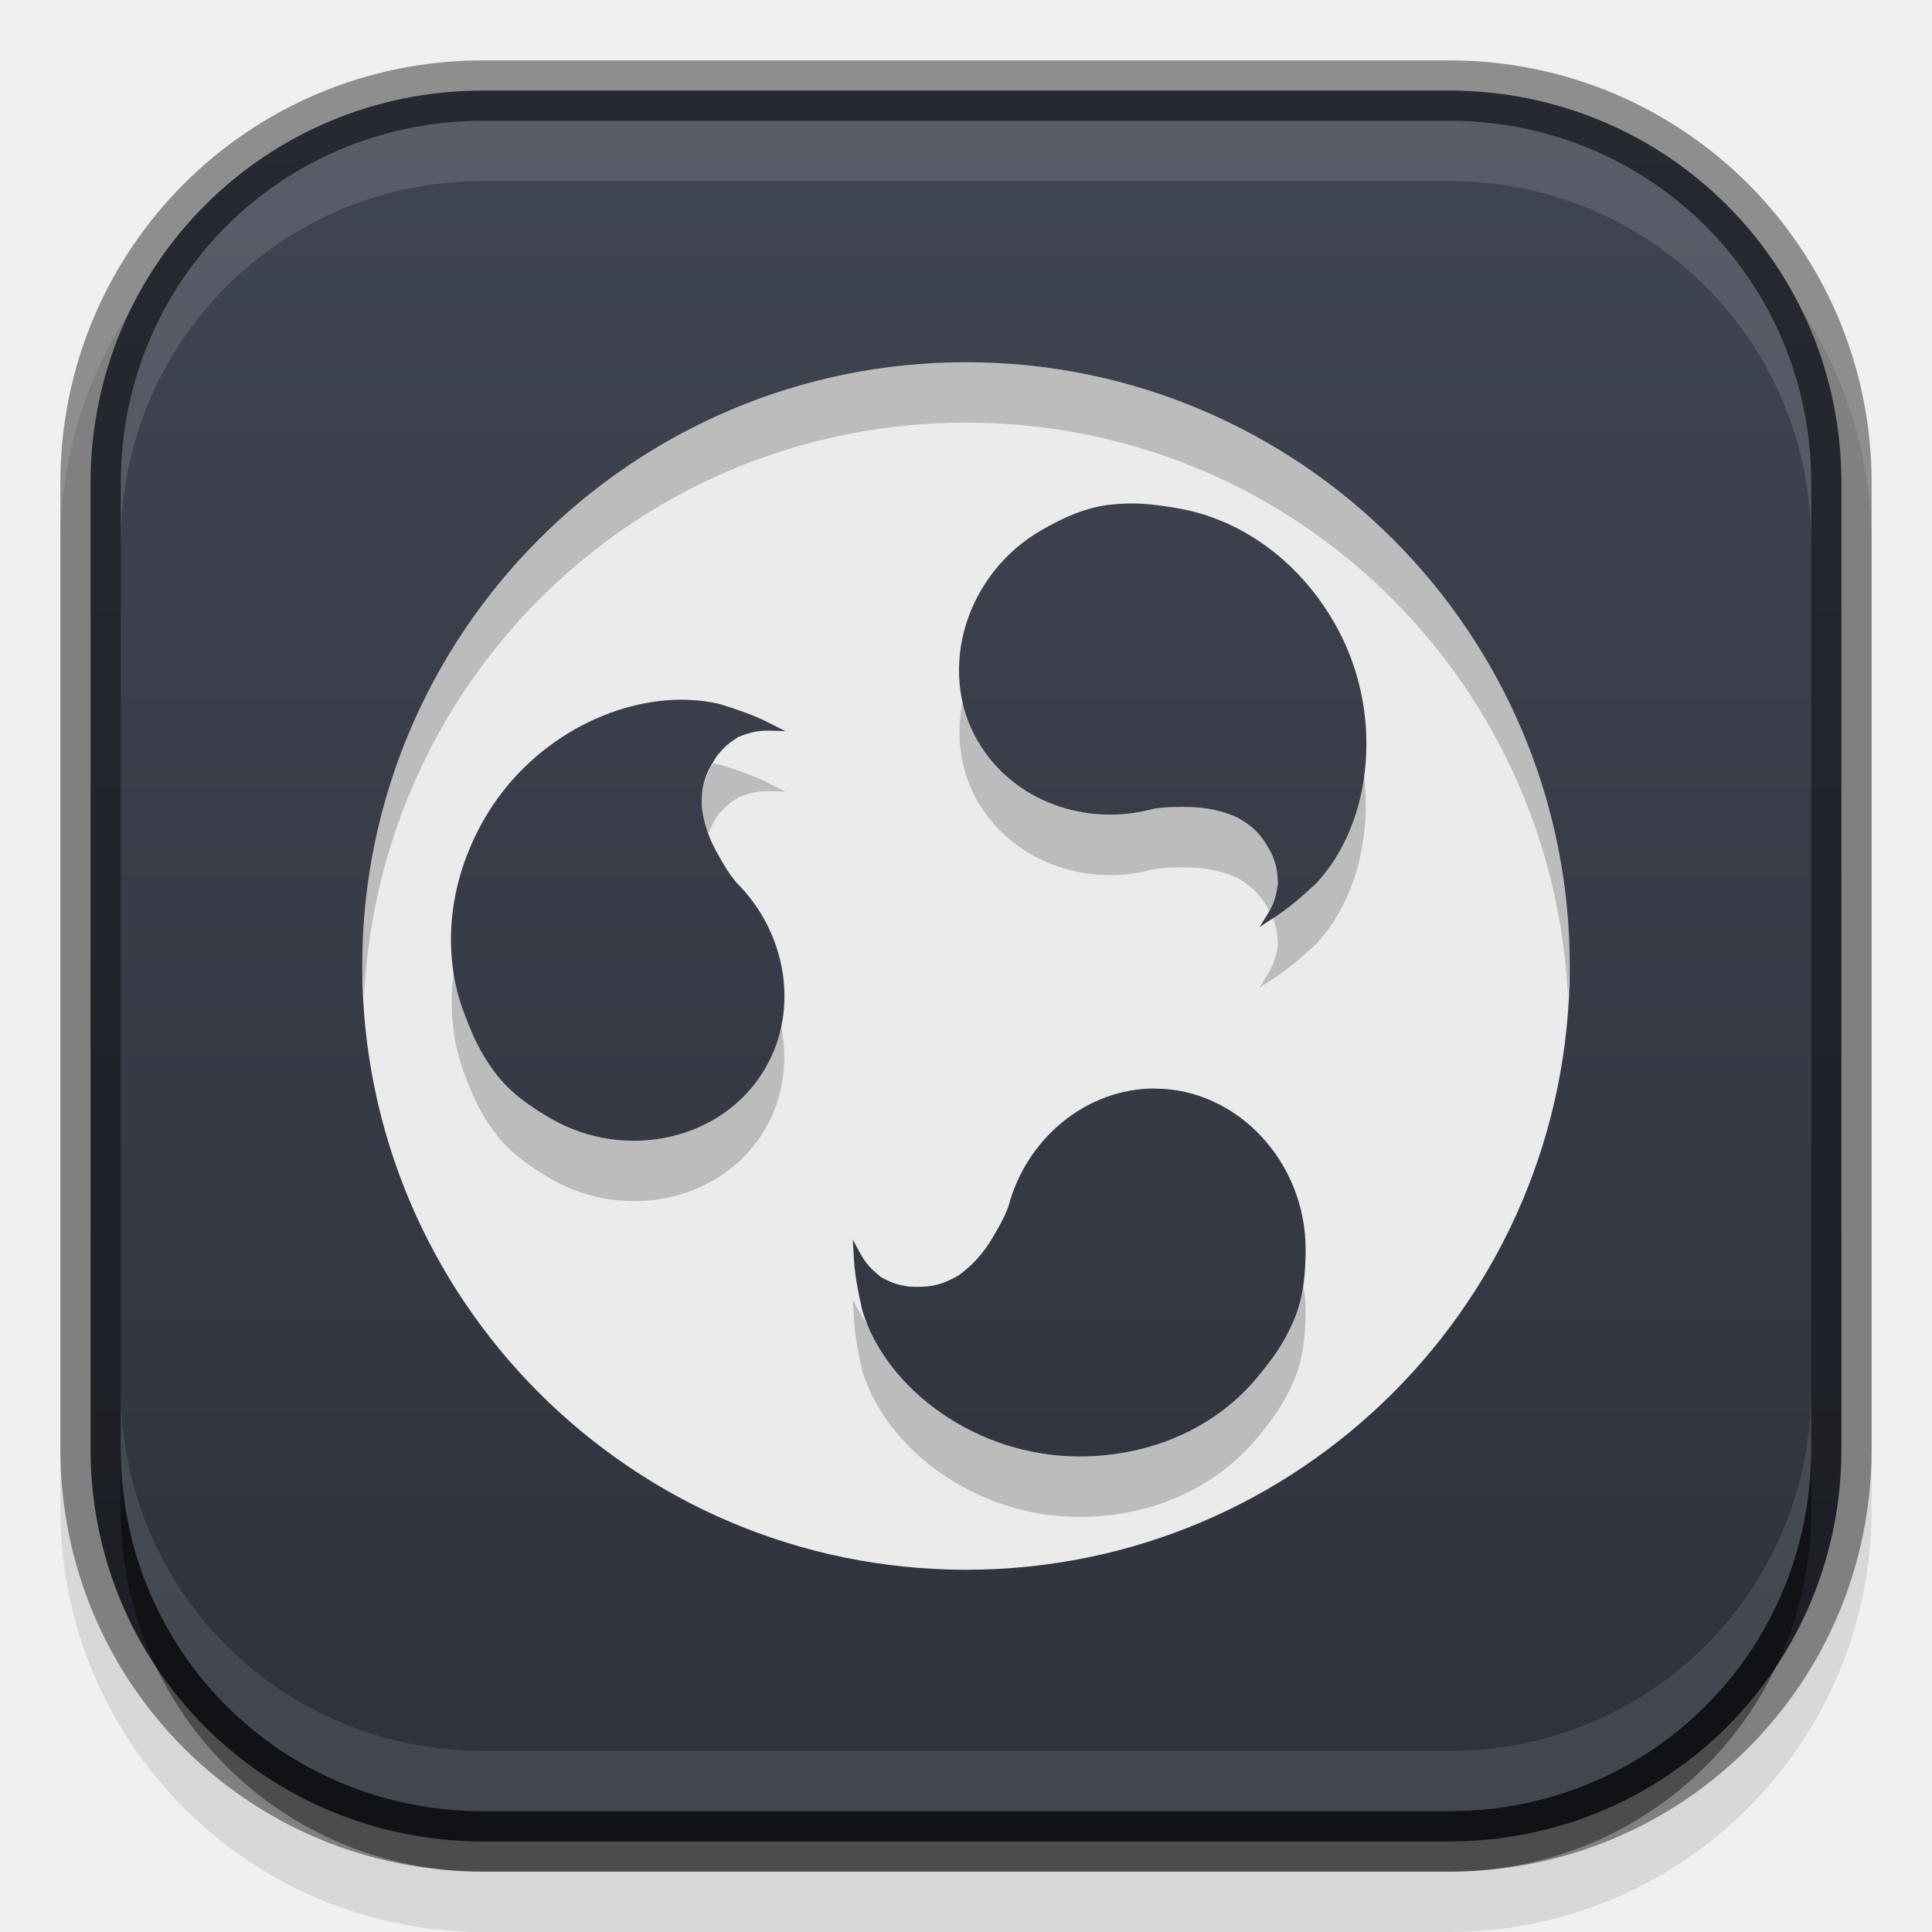
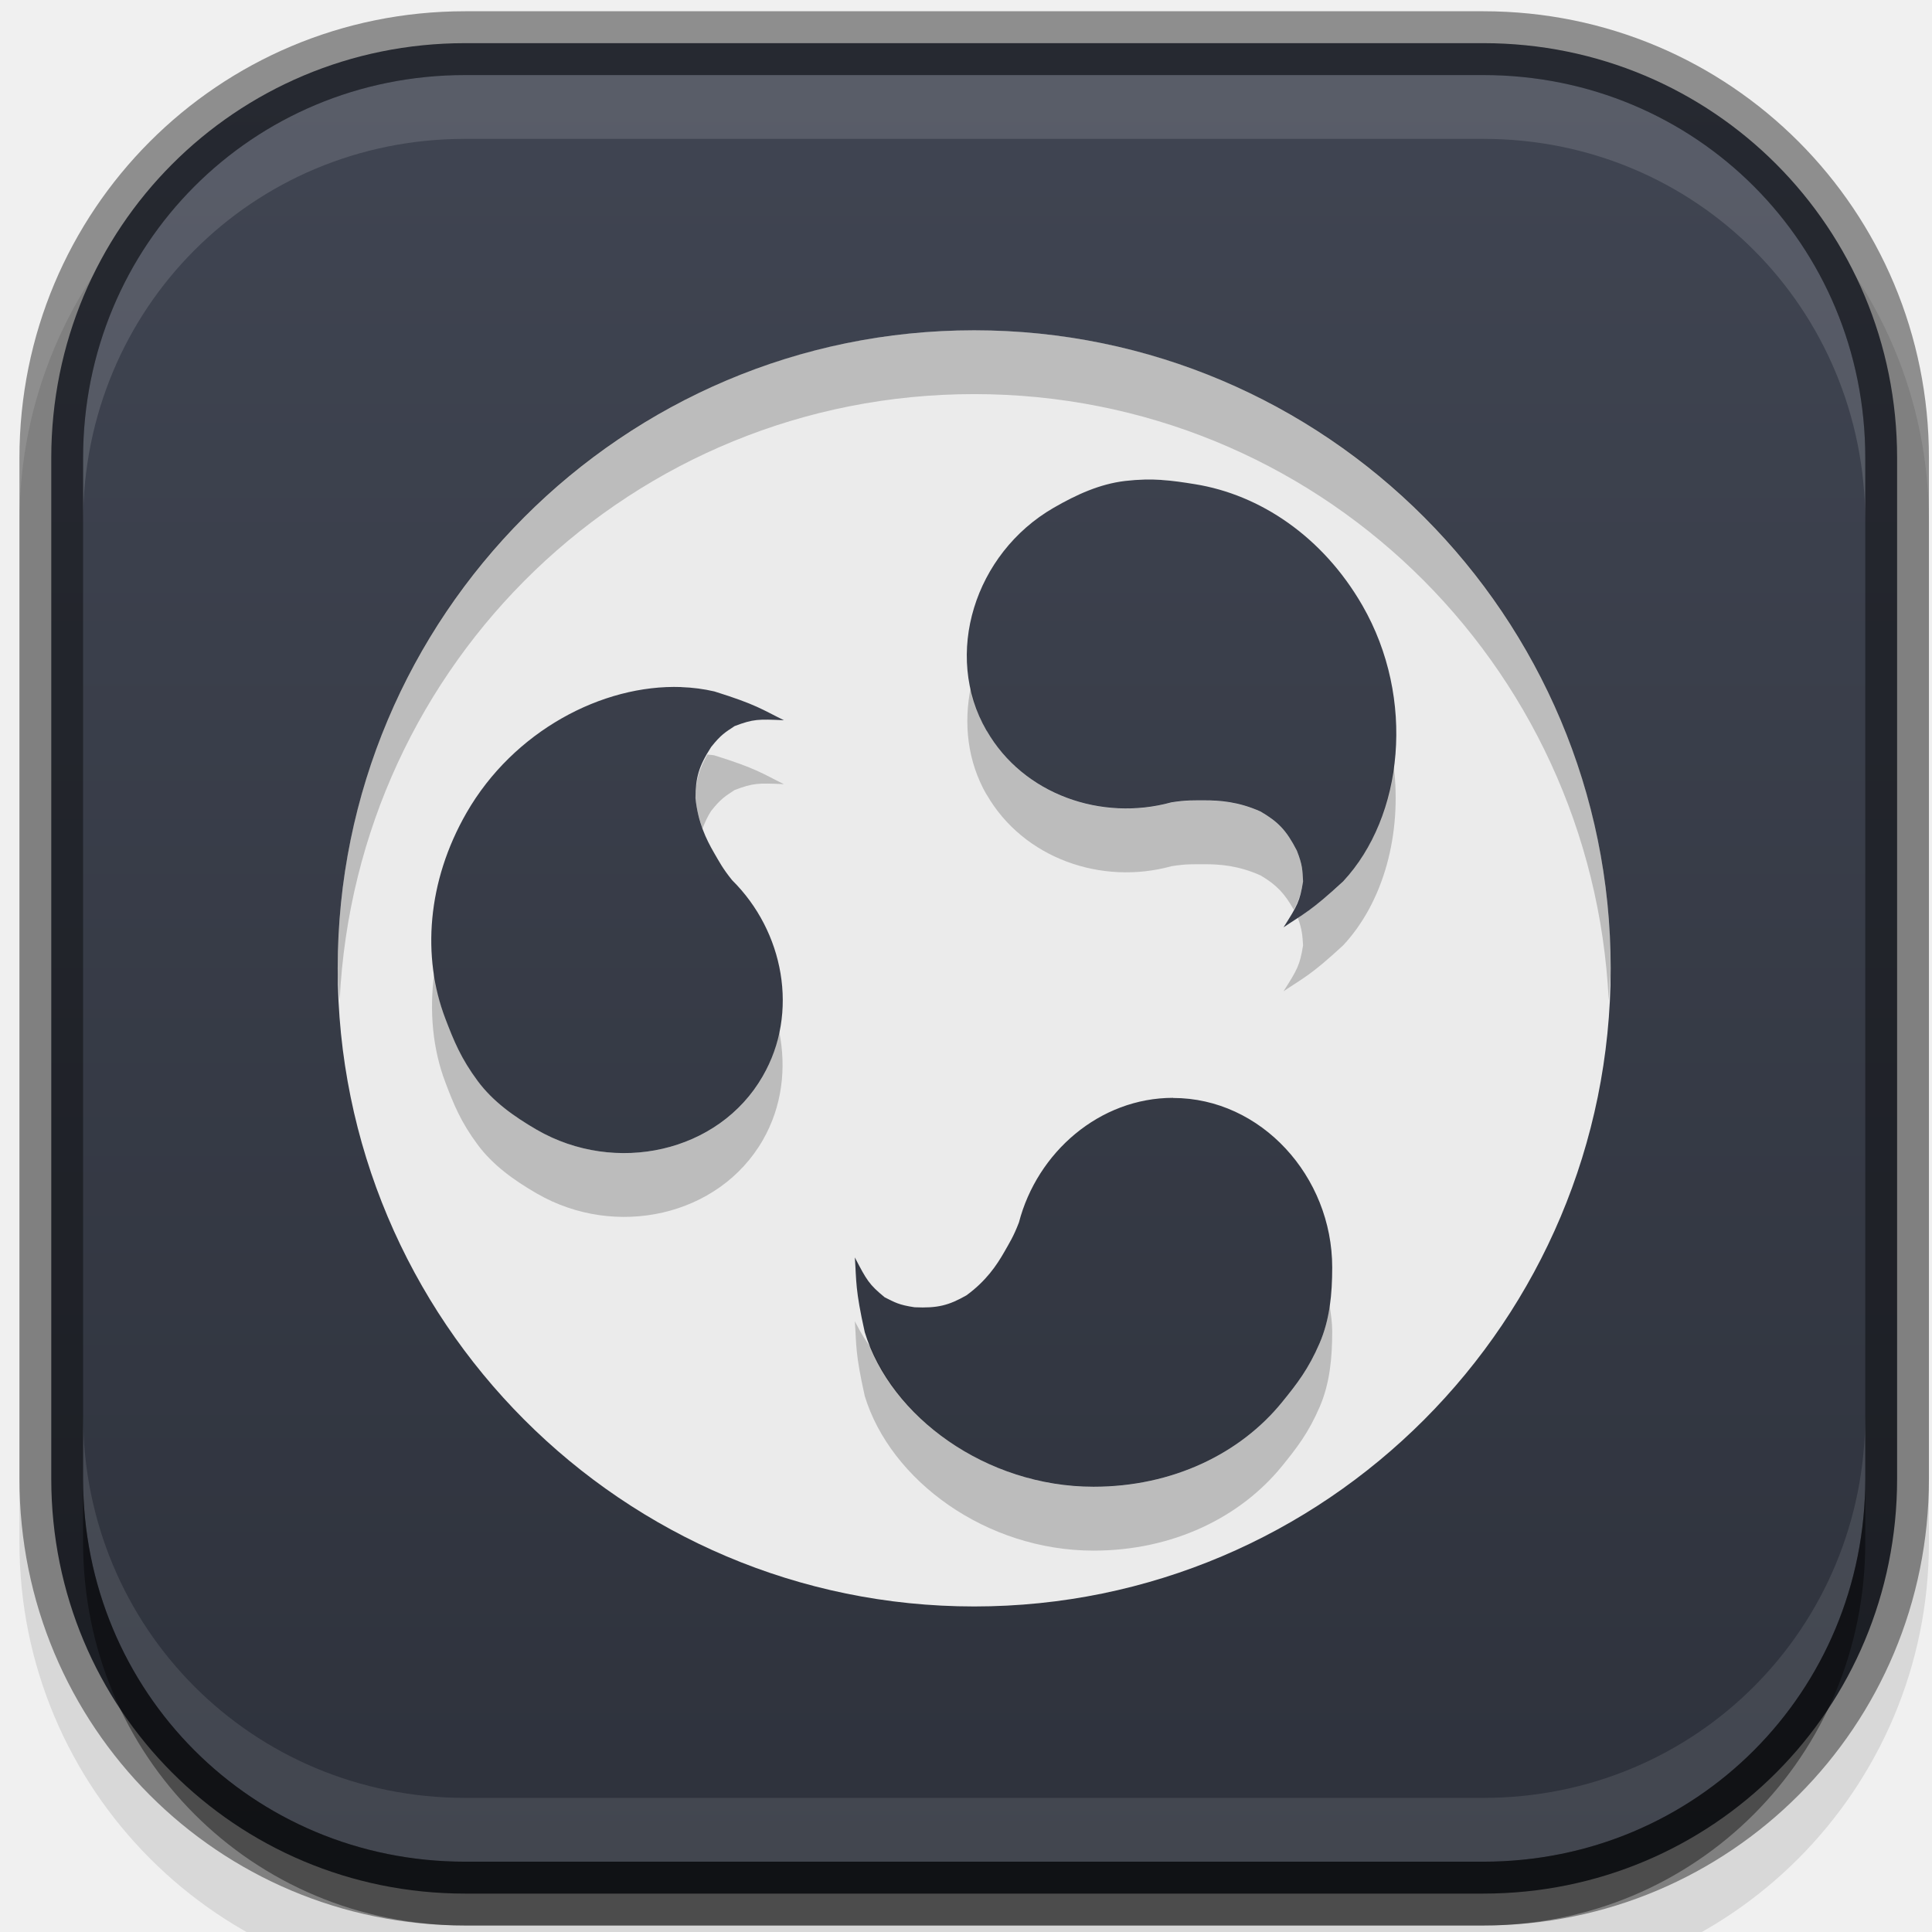
<svg xmlns="http://www.w3.org/2000/svg" id="svg3850" height="32" viewBox="0 0 32 32" width="32" version="1.1">
  <defs id="defs3852">
-     <linearGradient id="linearGradient11214" y2="68" gradientUnits="userSpaceOnUse" x2="446" gradientTransform="matrix(0,-1,1,0,-52,448)" y1="68" x1="418">
+     <linearGradient id="linearGradient11214" y2="68" gradientUnits="userSpaceOnUse" x2="446" gradientTransform="rotate(-90,198,250)" y1="68" x1="418">
      <stop id="stop5064" stop-color="#2e323c" offset="0" />
      <stop id="stop5066" stop-color="#404552" offset="1" />
    </linearGradient>
  </defs>
-   <g>
-     <rect id="rect4120" opacity=".1" style="color:#bebebe" ry="7" height="30" width="30" y="2" x="1" />
-     <path id="path4206" style="color:#bebebe" d="m8 1.5c-3.607 0-6.5 2.893-6.5 6.5v16c0 3.607 2.893 6.5 6.5 6.5h16c3.607 0 6.5-2.893 6.5-6.5v-16c0-3.607-2.893-6.5-6.5-6.5h-16z" fill="url(#linearGradient11214)" />
-     <path id="circle4328-6" style="enable-background:new" d="m16 6a10 10 0 0 0 -10 10 10 10 0 0 0 10 10 10 10 0 0 0 10 -10 10 10 0 0 0 -10 -10zm2.945 2.346c0.174 0.011 0.339 0.036 0.525 0.066 1.019 0.164 2.004 0.818 2.629 1.9 0.843 1.46 0.644 3.31-0.301 4.324-0.512 0.472-0.62 0.506-0.938 0.721 0.217-0.34 0.256-0.406 0.307-0.719-0.011-0.176-0.005-0.249-0.098-0.484-0.167-0.324-0.295-0.45-0.568-0.611-0.352-0.158-0.651-0.176-0.879-0.176-0.177 0.001-0.286-0.006-0.523 0.031-1.097 0.302-2.325-0.121-2.902-1.121h-0.002c-0.69-1.196-0.186-2.78 1.051-3.494 0.364-0.21 0.729-0.375 1.127-0.422 0.218-0.025 0.399-0.027 0.572-0.016zm-7.547 3.246c0.177 0.006 0.353 0.029 0.521 0.068 0.664 0.207 0.747 0.283 1.092 0.451-0.403-0.018-0.479-0.02-0.775 0.092-0.147 0.098-0.211 0.13-0.369 0.328-0.197 0.306-0.243 0.481-0.246 0.799 0.039 0.384 0.173 0.653 0.287 0.85 0.089 0.152 0.138 0.251 0.289 0.438 0.81 0.799 1.058 2.074 0.48 3.074-0.69 1.196-2.314 1.55-3.551 0.836-0.364-0.21-0.688-0.442-0.928-0.764-0.262-0.353-0.373-0.624-0.508-0.977-0.367-0.965-0.291-2.145 0.334-3.227 0.737-1.277 2.131-2.013 3.373-1.969zm7.727 6.439c1.381 0 2.5 1.228 2.5 2.656-0 0.421-0.039 0.818-0.197 1.185-0.174 0.404-0.353 0.635-0.592 0.928-0.652 0.8-1.712 1.324-2.961 1.324-1.685 0-3.188-1.097-3.594-2.422-0.152-0.679-0.129-0.789-0.156-1.172 0.186 0.358 0.224 0.424 0.469 0.625 0.158 0.078 0.218 0.119 0.469 0.156 0.364 0.017 0.538-0.03 0.814-0.186 0.312-0.226 0.478-0.476 0.592-0.674 0.087-0.154 0.148-0.245 0.234-0.469 0.287-1.1 1.267-1.953 2.422-1.953z" fill="#ebebeb" />
-     <g>
-       <path id="path4009" opacity=".2" style="color:#000000" d="m16 6c-5.535 0-10 4.465-10 10 0 0.168 0.023 0.334 0.031 0.5 0.259-5.301 4.602-9.5 9.969-9.5s9.709 4.199 9.969 9.5c0.008-0.166 0.031-0.332 0.031-0.5 0-5.535-4.465-10-10-10zm-0.053 5.594c-0.116 0.566-0.054 1.161 0.248 1.684h0.002c0.578 1 1.806 1.423 2.902 1.121 0.237-0.038 0.347-0.03 0.523-0.031 0.228-0.001 0.527 0.018 0.879 0.176 0.247 0.146 0.376 0.28 0.521 0.539 0.069-0.13 0.113-0.247 0.145-0.443-0.011-0.176-0.005-0.249-0.098-0.484-0.167-0.324-0.295-0.45-0.568-0.611-0.352-0.158-0.651-0.176-0.879-0.176-0.177 0.001-0.286-0.006-0.523 0.031-1.097 0.302-2.325-0.121-2.902-1.121h-0.002c-0.125-0.218-0.198-0.449-0.248-0.684zm-4.137 1.053c-0.133 0.234-0.187 0.412-0.189 0.684 0.019 0.184 0.061 0.338 0.111 0.475 0.036-0.086 0.067-0.167 0.135-0.273 0.158-0.198 0.222-0.23 0.369-0.328 0.296-0.112 0.372-0.11 0.775-0.092-0.344-0.168-0.427-0.244-1.092-0.451-0.035-0.008-0.073-0.007-0.109-0.014zm10.781 0.176c-0.09 0.701-0.359 1.348-0.793 1.815-0.366 0.338-0.535 0.454-0.713 0.57 0.067 0.185 0.072 0.273 0.082 0.432-0.051 0.313-0.09 0.378-0.307 0.719 0.318-0.214 0.426-0.249 0.938-0.721 0.637-0.683 0.924-1.747 0.793-2.814zm-15.075 3.257c-0.078 0.599-0.023 1.185 0.176 1.707 0.134 0.353 0.245 0.624 0.508 0.977 0.239 0.321 0.564 0.553 0.928 0.764 1.236 0.714 2.861 0.36 3.551-0.836 0.304-0.527 0.373-1.129 0.258-1.699-0.05 0.24-0.13 0.478-0.258 0.699-0.69 1.196-2.314 1.55-3.551 0.836-0.364-0.21-0.688-0.442-0.928-0.764-0.262-0.353-0.373-0.624-0.508-0.977-0.086-0.225-0.14-0.463-0.176-0.707zm14.07 5.211c-0.029 0.201-0.078 0.396-0.158 0.582-0.174 0.404-0.353 0.635-0.592 0.928-0.652 0.8-1.712 1.324-2.961 1.324-1.579 0-2.986-0.966-3.492-2.178-0.079-0.095-0.148-0.205-0.258-0.416 0.027 0.382 0.004 0.493 0.156 1.172 0.406 1.325 1.908 2.422 3.594 2.422 1.249 0 2.309-0.524 2.961-1.324 0.238-0.293 0.417-0.524 0.592-0.928 0.159-0.368 0.197-0.765 0.197-1.185 0-0.135-0.02-0.266-0.039-0.396z" />
-       <path id="rect3900" opacity="0.13" style="color:#bebebe" d="m8 2c-3.341 0-6 2.659-6 6v1c0-3.341 2.659-6 6-6h16c3.341 0 6 2.659 6 6v-1c0-3.341-2.659-6-6-6h-16z" fill="#fff" />
-       <path id="path4091" opacity="0.41" style="color:#bebebe" d="m24 31c3.341 0 6-2.659 6-6v-1c0 3.341-2.659 6-6 6h-16c-3.341 0-6-2.659-6-6v1c0 3.341 2.659 6 6 6h16z" />
-       <path id="path4300" opacity=".1" style="color:#bebebe" d="m8 30c-3.341 0-6-2.659-6-6v-1c0 3.341 2.659 6 6 6h16c3.341 0 6-2.659 6-6v1c0 3.341-2.659 6-6 6h-16z" fill="#fff" />
-       <path id="rect4151" opacity="0.41" style="color:#bebebe" d="m8 1c-3.878 0-7 3.122-7 7v16c0 3.878 3.122 7 7 7h16c3.878 0 7-3.122 7-7v-16c0-3.878-3.122-7-7-7h-16zm0 1h16c3.341 0 6 2.659 6 6v16c0 3.341-2.659 6-6 6h-16c-3.341 0-6-2.659-6-6v-16c0-3.341 2.659-6 6-6z" />
+   <g id="g17" transform="matrix(1.054237,0,0,1.056862,-0.7322034,-0.870421)">
+     <rect id="rect4120" style="color:#bebebe;opacity:0.1" ry="7" height="30" width="30" y="2" x="1" />
+     <path id="path4206" style="color:#bebebe;fill:url(#linearGradient11214)" d="M 8,1.5 C 4.394,1.5 1.5,4.394 1.5,8 v 16 c 0,3.607 2.893,6.5 6.5,6.5 h 16 c 3.607,0 6.5,-2.893 6.5,-6.5 V 8 C 30.5,4.394 27.607,1.5 24,1.5 Z" />
+     <path id="circle4328-6" style="fill:#ebebeb;enable-background:new" d="M 16,6 A 10,10 0 0 0 6,16 10,10 0 0 0 16,26 10,10 0 0 0 26,16 10,10 0 0 0 16,6 Z m 2.945,2.346 c 0.174,0.011 0.339,0.036 0.525,0.066 1.019,0.164 2.004,0.818 2.629,1.9 0.843,1.46 0.644,3.31 -0.301,4.324 -0.512,0.472 -0.62,0.506 -0.938,0.721 0.217,-0.34 0.256,-0.406 0.307,-0.719 -0.011,-0.176 -0.005,-0.249 -0.098,-0.484 -0.167,-0.324 -0.295,-0.45 -0.568,-0.611 -0.352,-0.158 -0.651,-0.176 -0.879,-0.176 -0.177,0.001 -0.286,-0.006 -0.523,0.031 -1.097,0.302 -2.325,-0.121 -2.902,-1.121 h -0.002 c -0.69,-1.196 -0.186,-2.78 1.051,-3.494 0.364,-0.21 0.729,-0.375 1.127,-0.422 0.218,-0.025 0.399,-0.027 0.572,-0.016 z m -7.547,3.246 c 0.177,0.006 0.353,0.029 0.521,0.068 0.664,0.207 0.747,0.283 1.092,0.451 -0.403,-0.018 -0.479,-0.02 -0.775,0.092 -0.147,0.098 -0.211,0.13 -0.369,0.328 -0.197,0.306 -0.243,0.481 -0.246,0.799 0.039,0.384 0.173,0.653 0.287,0.85 0.089,0.152 0.138,0.251 0.289,0.438 0.81,0.799 1.058,2.074 0.48,3.074 -0.69,1.196 -2.314,1.55 -3.551,0.836 C 8.763,18.317 8.438,18.085 8.199,17.764 7.937,17.411 7.826,17.14 7.691,16.787 7.324,15.823 7.401,14.643 8.025,13.56 c 0.737,-1.277 2.131,-2.013 3.373,-1.969 z m 7.727,6.439 c 1.381,0 2.5,1.228 2.5,2.656 -1.5e-4,0.421 -0.039,0.818 -0.197,1.185 -0.174,0.404 -0.353,0.635 -0.592,0.928 -0.652,0.8 -1.712,1.324 -2.961,1.324 -1.685,0 -3.188,-1.097 -3.594,-2.422 -0.152,-0.679 -0.129,-0.789 -0.156,-1.172 0.186,0.358 0.224,0.424 0.469,0.625 0.158,0.078 0.218,0.119 0.469,0.156 0.364,0.017 0.538,-0.03 0.814,-0.186 0.312,-0.226 0.478,-0.476 0.592,-0.674 0.087,-0.154 0.148,-0.245 0.234,-0.469 0.287,-1.1 1.267,-1.953 2.422,-1.953 z" />
+     <g id="g15">
+       <path id="path4009" style="color:#000000;opacity:0.2" d="M 16,6 C 10.465,6 6,10.465 6,16 6,16.168 6.023,16.334 6.031,16.5 6.291,11.199 10.633,7 16,7 c 5.367,0 9.709,4.199 9.969,9.5 C 25.977,16.334 26,16.168 26,16 26,10.465 21.535,6 16,6 Z m -0.053,5.594 c -0.116,0.566 -0.054,1.161 0.248,1.684 h 0.002 c 0.578,1 1.806,1.423 2.902,1.121 0.237,-0.038 0.347,-0.03 0.523,-0.031 0.228,-6.09e-4 0.527,0.018 0.879,0.176 0.247,0.146 0.376,0.28 0.521,0.539 0.069,-0.13 0.113,-0.247 0.145,-0.443 -0.011,-0.176 -0.005,-0.249 -0.098,-0.484 -0.167,-0.324 -0.295,-0.45 -0.568,-0.611 -0.352,-0.158 -0.651,-0.176 -0.879,-0.176 -0.177,0.001 -0.286,-0.006 -0.523,0.031 -1.097,0.302 -2.325,-0.121 -2.902,-1.121 h -0.002 c -0.125,-0.218 -0.198,-0.449 -0.248,-0.684 z m -4.137,1.053 c -0.133,0.234 -0.187,0.412 -0.189,0.684 0.019,0.184 0.061,0.338 0.111,0.475 0.036,-0.086 0.067,-0.167 0.135,-0.273 0.158,-0.198 0.222,-0.23 0.369,-0.328 0.296,-0.112 0.372,-0.11 0.775,-0.092 -0.344,-0.168 -0.427,-0.244 -1.092,-0.451 -0.035,-0.008 -0.073,-0.007 -0.109,-0.014 z m 10.781,0.176 c -0.09,0.701 -0.359,1.348 -0.793,1.815 -0.366,0.338 -0.535,0.454 -0.713,0.57 0.067,0.185 0.072,0.273 0.082,0.432 -0.051,0.313 -0.09,0.378 -0.307,0.719 0.318,-0.214 0.426,-0.249 0.938,-0.721 0.637,-0.683 0.924,-1.747 0.793,-2.814 z m -15.075,3.257 c -0.078,0.599 -0.023,1.185 0.176,1.707 0.134,0.353 0.245,0.624 0.508,0.977 0.239,0.321 0.564,0.553 0.928,0.764 1.236,0.714 2.861,0.36 3.551,-0.836 0.304,-0.527 0.373,-1.129 0.258,-1.699 -0.05,0.24 -0.13,0.478 -0.258,0.699 -0.69,1.196 -2.314,1.55 -3.551,0.836 C 8.763,18.316 8.439,18.084 8.2,17.763 7.937,17.41 7.826,17.139 7.692,16.787 7.606,16.562 7.552,16.324 7.516,16.079 Z m 14.07,5.211 c -0.029,0.201 -0.078,0.396 -0.158,0.582 -0.174,0.404 -0.353,0.635 -0.592,0.928 -0.652,0.8 -1.712,1.324 -2.961,1.324 -1.579,0 -2.986,-0.966 -3.492,-2.178 -0.079,-0.095 -0.148,-0.205 -0.258,-0.416 0.027,0.382 0.004,0.493 0.156,1.172 0.406,1.325 1.908,2.422 3.594,2.422 1.249,0 2.309,-0.524 2.961,-1.324 0.238,-0.293 0.417,-0.524 0.592,-0.928 0.159,-0.368 0.197,-0.765 0.197,-1.185 0,-0.135 -0.02,-0.266 -0.039,-0.396 z" />
+       <path id="rect3900" style="color:#bebebe;opacity:0.13;fill:#ffffff" d="M 8,2 C 4.659,2 2,4.659 2,8 V 9 C 2,5.659 4.659,3 8,3 h 16 c 3.341,0 6,2.659 6,6 V 8 C 30,4.659 27.341,2 24,2 Z" />
+       <path id="path4091" style="color:#bebebe;opacity:0.41" d="m 24,31 c 3.341,0 6,-2.659 6,-6 v -1 c 0,3.341 -2.659,6 -6,6 H 8 C 4.659,30 2,27.341 2,24 v 1 c 0,3.341 2.659,6 6,6 z" />
+       <path id="path4300" style="color:#bebebe;opacity:0.1;fill:#ffffff" d="M 8,30 C 4.659,30 2,27.341 2,24 v -1 c 0,3.341 2.659,6 6,6 h 16 c 3.341,0 6,-2.659 6,-6 v 1 c 0,3.341 -2.659,6 -6,6 z" />
+       <path id="rect4151" style="color:#bebebe;opacity:0.41" d="M 8,1 C 4.122,1 1,4.122 1,8 v 16 c 0,3.878 3.122,7 7,7 h 16 c 3.878,0 7,-3.122 7,-7 V 8 C 31,4.122 27.878,1 24,1 Z m 0,1 h 16 c 3.341,0 6,2.659 6,6 v 16 c 0,3.341 -2.659,6 -6,6 H 8 C 4.659,30 2,27.341 2,24 V 8 C 2,4.659 4.659,2 8,2 Z" />
    </g>
  </g>
</svg>
